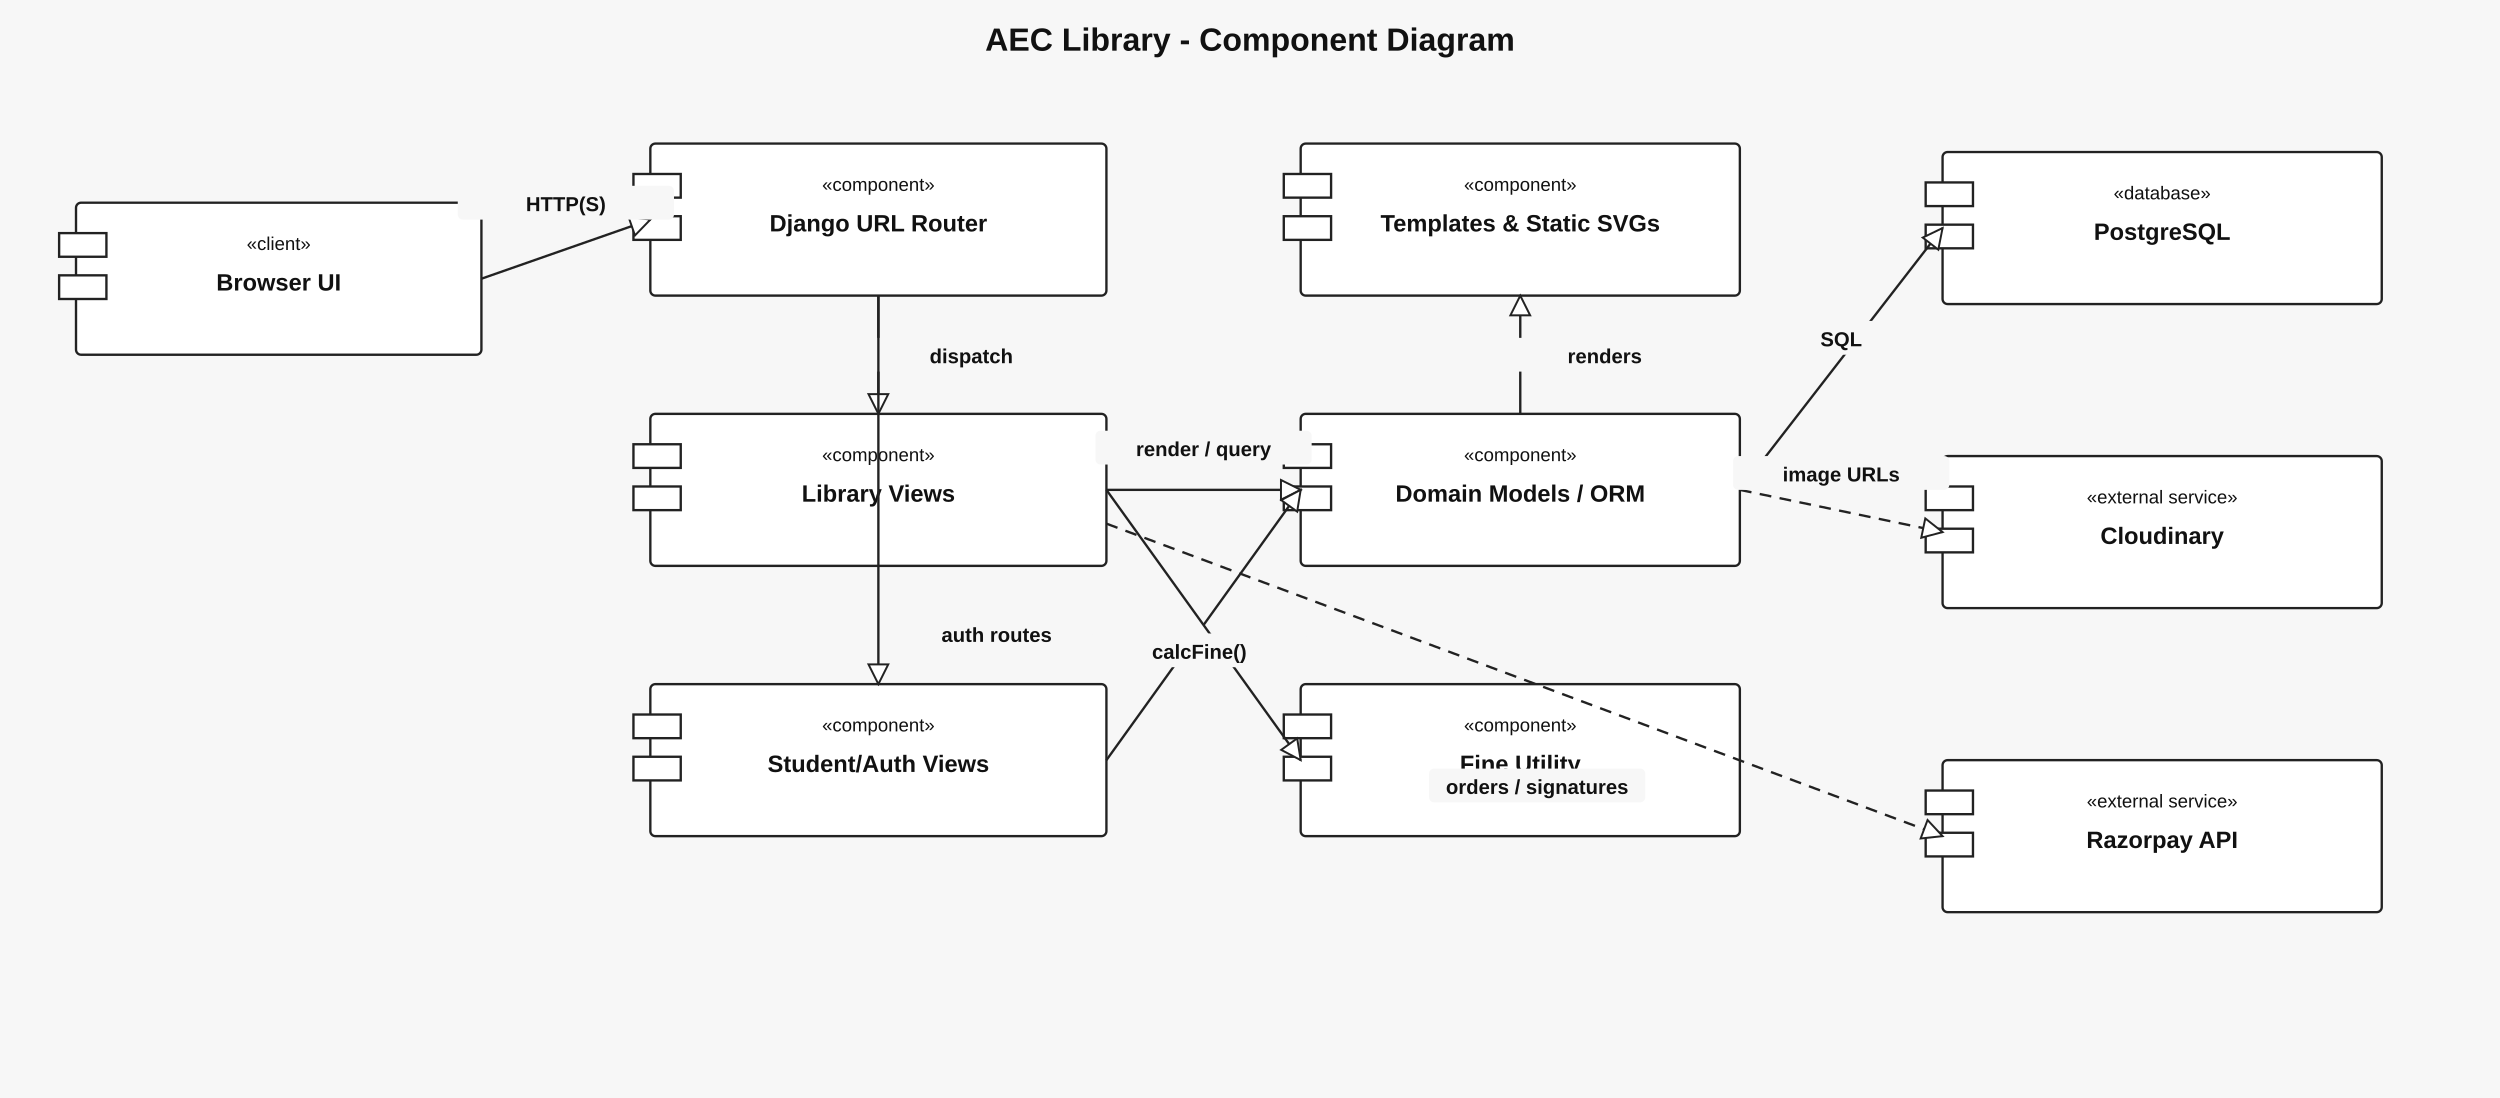
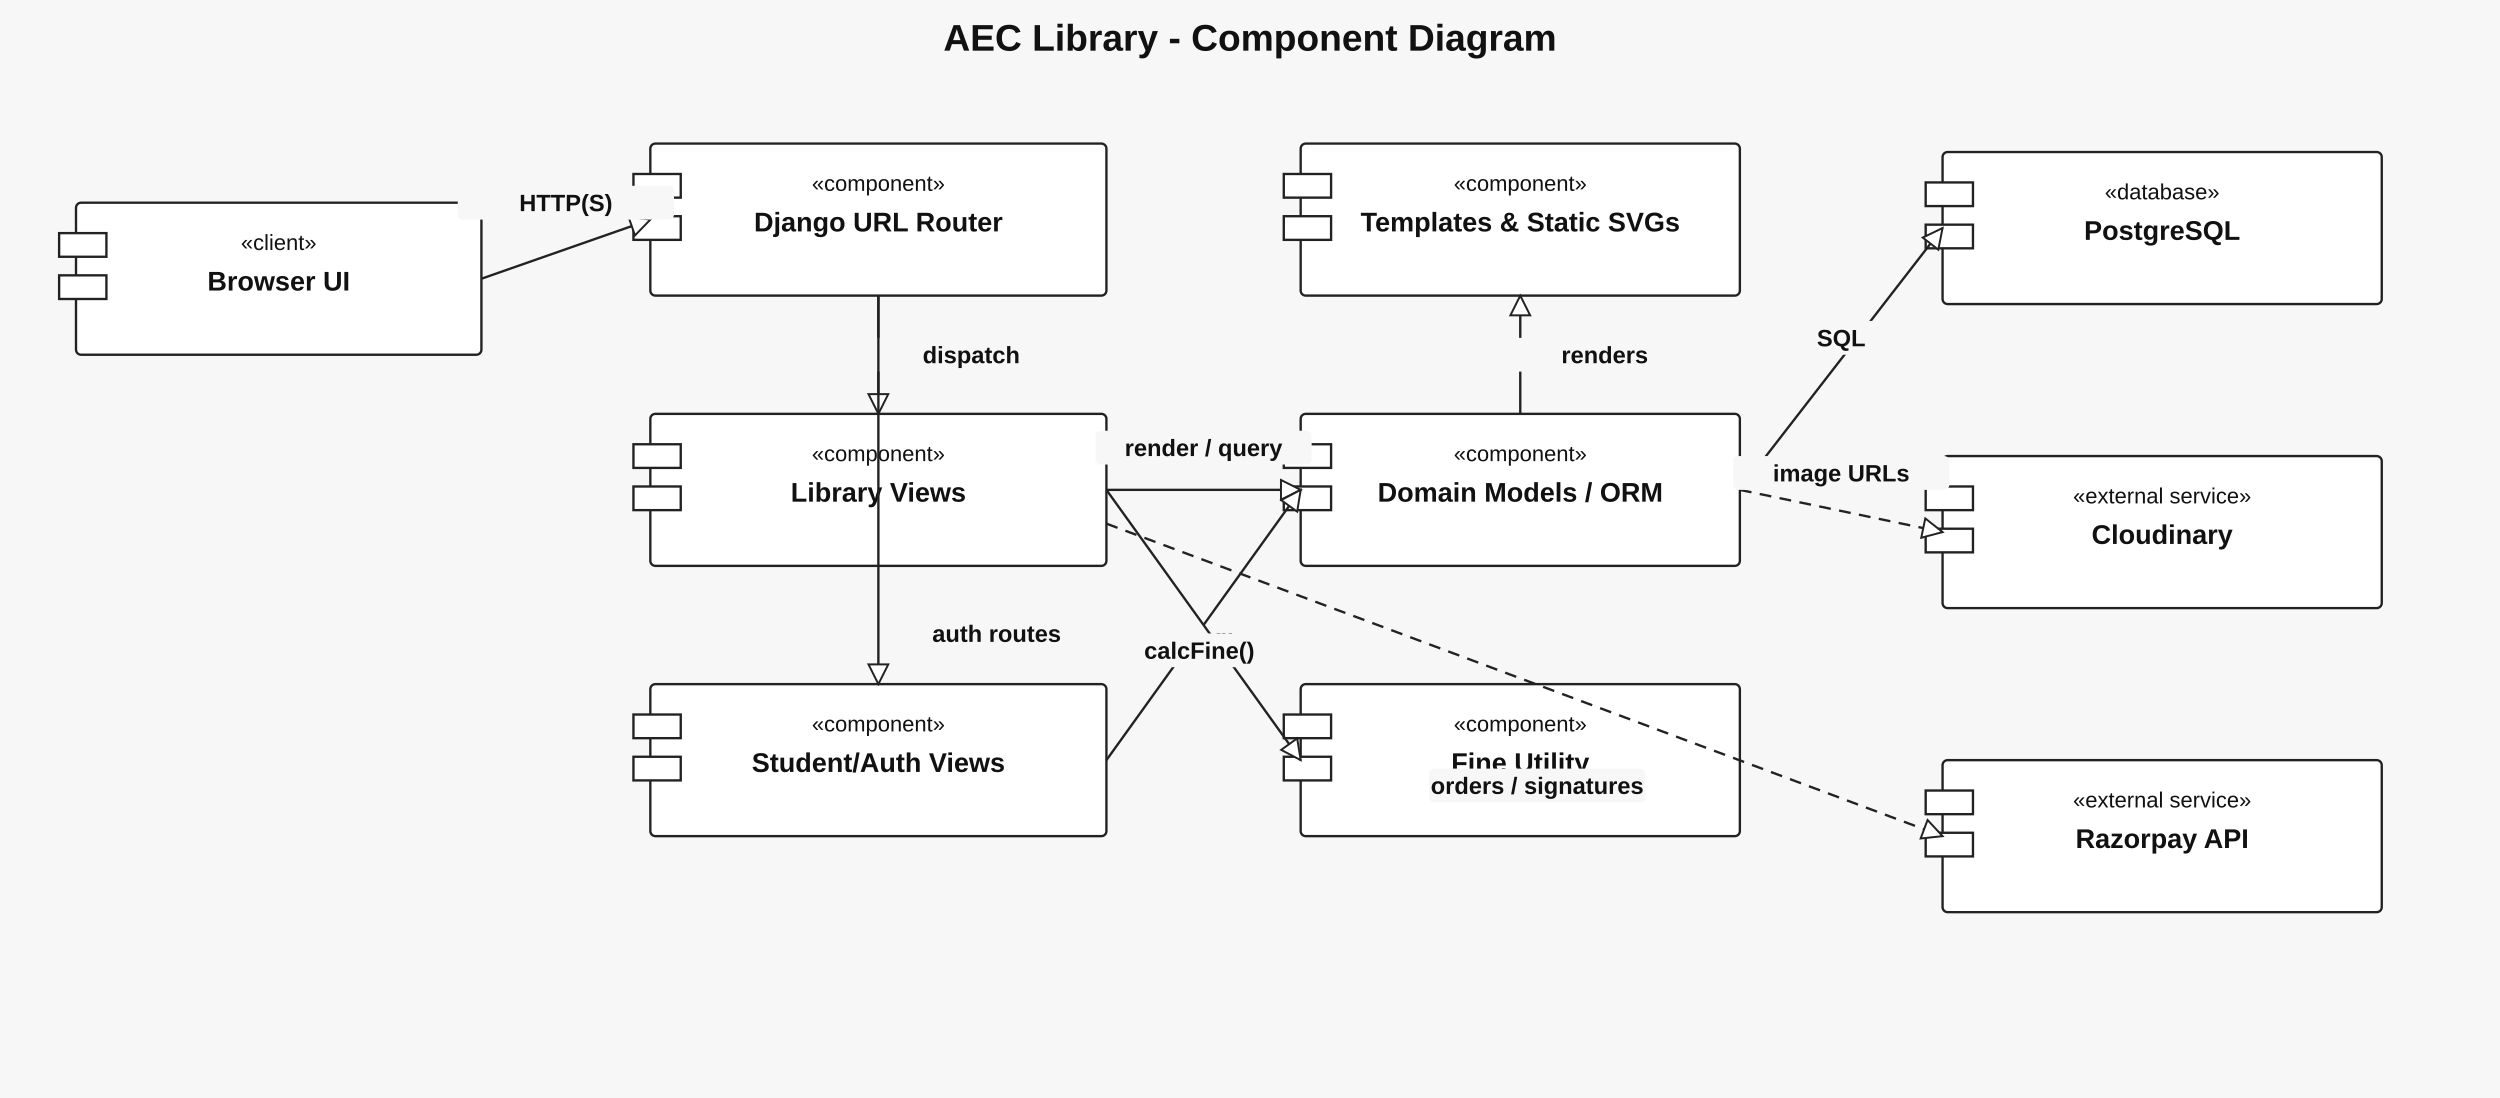
<svg xmlns="http://www.w3.org/2000/svg" width="1480" height="650" viewBox="0 0 1480 650" role="img" aria-label="AEC Library - Component Diagram">
  <defs>
    <marker id="arrow" viewBox="0 0 10 10" refX="9" refY="5" markerWidth="7" markerHeight="7" orient="auto">
      <path d="M0,0 L10,5 L0,10 z" fill="#222" />
    </marker>
    <marker id="open" viewBox="0 0 12 12" refX="11" refY="6" markerWidth="10" markerHeight="10" orient="auto">
      <path d="M1,1 L11,6 L1,11 z" fill="#fff" stroke="#222" />
    </marker>
  </defs>
  <rect width="100%" height="100%" fill="#f7f7f7" />
  <g font-family="Arial,Helvetica,sans-serif" stroke="#222" stroke-width="1.4">
-     <text x="740.0" y="30" font-size="19" text-anchor="middle" font-weight="bold" fill="#111" stroke="none">AEC Library - Component Diagram</text>
+     <text x="740.0" y="30" font-size="22" text-anchor="middle" font-weight="bold" fill="#111" stroke="none">AEC Library - Component Diagram</text>
    <rect x="45" y="120" width="240" height="90" rx="3" fill="#fff" />
    <rect x="35" y="138" width="28" height="14" fill="#fff" />
    <rect x="35" y="163" width="28" height="14" fill="#fff" />
-     <text x="165.0" y="148" font-size="11" text-anchor="middle" font-weight="normal" fill="#111" stroke="none">«client»</text>
-     <text x="165.0" y="172" font-size="14" text-anchor="middle" font-weight="bold" fill="#111" stroke="none">Browser UI</text>
+     <text x="165.0" y="148" font-size="13" text-anchor="middle" font-weight="normal" fill="#111" stroke="none">«client»</text>
+     <text x="165.0" y="172" font-size="16" text-anchor="middle" font-weight="bold" fill="#111" stroke="none">Browser UI</text>
    <rect x="385" y="85" width="270" height="90" rx="3" fill="#fff" />
    <rect x="375" y="103" width="28" height="14" fill="#fff" />
    <rect x="375" y="128" width="28" height="14" fill="#fff" />
-     <text x="520.0" y="113" font-size="11" text-anchor="middle" font-weight="normal" fill="#111" stroke="none">«component»</text>
-     <text x="520.0" y="137" font-size="14" text-anchor="middle" font-weight="bold" fill="#111" stroke="none">Django URL Router</text>
+     <text x="520.0" y="113" font-size="13" text-anchor="middle" font-weight="normal" fill="#111" stroke="none">«component»</text>
+     <text x="520.0" y="137" font-size="16" text-anchor="middle" font-weight="bold" fill="#111" stroke="none">Django URL Router</text>
    <rect x="385" y="245" width="270" height="90" rx="3" fill="#fff" />
    <rect x="375" y="263" width="28" height="14" fill="#fff" />
    <rect x="375" y="288" width="28" height="14" fill="#fff" />
-     <text x="520.0" y="273" font-size="11" text-anchor="middle" font-weight="normal" fill="#111" stroke="none">«component»</text>
-     <text x="520.0" y="297" font-size="14" text-anchor="middle" font-weight="bold" fill="#111" stroke="none">Library Views</text>
+     <text x="520.0" y="273" font-size="13" text-anchor="middle" font-weight="normal" fill="#111" stroke="none">«component»</text>
+     <text x="520.0" y="297" font-size="16" text-anchor="middle" font-weight="bold" fill="#111" stroke="none">Library Views</text>
    <rect x="385" y="405" width="270" height="90" rx="3" fill="#fff" />
    <rect x="375" y="423" width="28" height="14" fill="#fff" />
    <rect x="375" y="448" width="28" height="14" fill="#fff" />
-     <text x="520.0" y="433" font-size="11" text-anchor="middle" font-weight="normal" fill="#111" stroke="none">«component»</text>
-     <text x="520.0" y="457" font-size="14" text-anchor="middle" font-weight="bold" fill="#111" stroke="none">Student/Auth Views</text>
+     <text x="520.0" y="433" font-size="13" text-anchor="middle" font-weight="normal" fill="#111" stroke="none">«component»</text>
+     <text x="520.0" y="457" font-size="16" text-anchor="middle" font-weight="bold" fill="#111" stroke="none">Student/Auth Views</text>
    <rect x="770" y="85" width="260" height="90" rx="3" fill="#fff" />
    <rect x="760" y="103" width="28" height="14" fill="#fff" />
    <rect x="760" y="128" width="28" height="14" fill="#fff" />
-     <text x="900.0" y="113" font-size="11" text-anchor="middle" font-weight="normal" fill="#111" stroke="none">«component»</text>
-     <text x="900.0" y="137" font-size="14" text-anchor="middle" font-weight="bold" fill="#111" stroke="none">Templates &amp; Static SVGs</text>
+     <text x="900.0" y="113" font-size="13" text-anchor="middle" font-weight="normal" fill="#111" stroke="none">«component»</text>
+     <text x="900.0" y="137" font-size="16" text-anchor="middle" font-weight="bold" fill="#111" stroke="none">Templates &amp; Static SVGs</text>
    <rect x="770" y="245" width="260" height="90" rx="3" fill="#fff" />
    <rect x="760" y="263" width="28" height="14" fill="#fff" />
    <rect x="760" y="288" width="28" height="14" fill="#fff" />
-     <text x="900.0" y="273" font-size="11" text-anchor="middle" font-weight="normal" fill="#111" stroke="none">«component»</text>
-     <text x="900.0" y="297" font-size="14" text-anchor="middle" font-weight="bold" fill="#111" stroke="none">Domain Models / ORM</text>
+     <text x="900.0" y="273" font-size="13" text-anchor="middle" font-weight="normal" fill="#111" stroke="none">«component»</text>
+     <text x="900.0" y="297" font-size="16" text-anchor="middle" font-weight="bold" fill="#111" stroke="none">Domain Models / ORM</text>
    <rect x="770" y="405" width="260" height="90" rx="3" fill="#fff" />
    <rect x="760" y="423" width="28" height="14" fill="#fff" />
    <rect x="760" y="448" width="28" height="14" fill="#fff" />
-     <text x="900.0" y="433" font-size="11" text-anchor="middle" font-weight="normal" fill="#111" stroke="none">«component»</text>
-     <text x="900.0" y="457" font-size="14" text-anchor="middle" font-weight="bold" fill="#111" stroke="none">Fine Utility</text>
+     <text x="900.0" y="433" font-size="13" text-anchor="middle" font-weight="normal" fill="#111" stroke="none">«component»</text>
+     <text x="900.0" y="457" font-size="16" text-anchor="middle" font-weight="bold" fill="#111" stroke="none">Fine Utility</text>
    <rect x="1150" y="90" width="260" height="90" rx="3" fill="#fff" />
    <rect x="1140" y="108" width="28" height="14" fill="#fff" />
    <rect x="1140" y="133" width="28" height="14" fill="#fff" />
-     <text x="1280.0" y="118" font-size="11" text-anchor="middle" font-weight="normal" fill="#111" stroke="none">«database»</text>
-     <text x="1280.0" y="142" font-size="14" text-anchor="middle" font-weight="bold" fill="#111" stroke="none">PostgreSQL</text>
+     <text x="1280.0" y="118" font-size="13" text-anchor="middle" font-weight="normal" fill="#111" stroke="none">«database»</text>
+     <text x="1280.0" y="142" font-size="16" text-anchor="middle" font-weight="bold" fill="#111" stroke="none">PostgreSQL</text>
    <rect x="1150" y="270" width="260" height="90" rx="3" fill="#fff" />
    <rect x="1140" y="288" width="28" height="14" fill="#fff" />
    <rect x="1140" y="313" width="28" height="14" fill="#fff" />
-     <text x="1280.0" y="298" font-size="11" text-anchor="middle" font-weight="normal" fill="#111" stroke="none">«external service»</text>
-     <text x="1280.0" y="322" font-size="14" text-anchor="middle" font-weight="bold" fill="#111" stroke="none">Cloudinary</text>
+     <text x="1280.0" y="298" font-size="13" text-anchor="middle" font-weight="normal" fill="#111" stroke="none">«external service»</text>
+     <text x="1280.0" y="322" font-size="16" text-anchor="middle" font-weight="bold" fill="#111" stroke="none">Cloudinary</text>
    <rect x="1150" y="450" width="260" height="90" rx="3" fill="#fff" />
    <rect x="1140" y="468" width="28" height="14" fill="#fff" />
    <rect x="1140" y="493" width="28" height="14" fill="#fff" />
-     <text x="1280.0" y="478" font-size="11" text-anchor="middle" font-weight="normal" fill="#111" stroke="none">«external service»</text>
-     <text x="1280.0" y="502" font-size="14" text-anchor="middle" font-weight="bold" fill="#111" stroke="none">Razorpay API</text>
+     <text x="1280.0" y="478" font-size="13" text-anchor="middle" font-weight="normal" fill="#111" stroke="none">«external service»</text>
+     <text x="1280.0" y="502" font-size="16" text-anchor="middle" font-weight="bold" fill="#111" stroke="none">Razorpay API</text>
    <path d="M285,165 L385,130" fill="none" marker-end="url(#open)" />
    <rect x="271" y="110" width="128" height="20" rx="3" fill="#f7f7f7" stroke="none" />
-     <text x="335" y="125" font-size="12" text-anchor="middle" font-weight="bold" fill="#111" stroke="none">HTTP(S)</text>
+     <text x="335" y="125" font-size="14" text-anchor="middle" font-weight="bold" fill="#111" stroke="none">HTTP(S)</text>
    <path d="M520,175 L520,245" fill="none" marker-end="url(#open)" />
    <rect x="511" y="200" width="128" height="20" rx="3" fill="#f7f7f7" stroke="none" />
-     <text x="575" y="215" font-size="12" text-anchor="middle" font-weight="bold" fill="#111" stroke="none">dispatch</text>
+     <text x="575" y="215" font-size="14" text-anchor="middle" font-weight="bold" fill="#111" stroke="none">dispatch</text>
    <path d="M520,175 L520,405" fill="none" marker-end="url(#open)" />
    <rect x="526" y="365" width="128" height="20" rx="3" fill="#f7f7f7" stroke="none" />
-     <text x="590" y="380" font-size="12" text-anchor="middle" font-weight="bold" fill="#111" stroke="none">auth routes</text>
+     <text x="590" y="380" font-size="14" text-anchor="middle" font-weight="bold" fill="#111" stroke="none">auth routes</text>
    <path d="M655,290 L770,290" fill="none" marker-end="url(#open)" />
    <rect x="648.5" y="255" width="128" height="20" rx="3" fill="#f7f7f7" stroke="none" />
-     <text x="712.5" y="270" font-size="12" text-anchor="middle" font-weight="bold" fill="#111" stroke="none">render / query</text>
+     <text x="712.5" y="270" font-size="14" text-anchor="middle" font-weight="bold" fill="#111" stroke="none">render / query</text>
    <path d="M655,450 L770,290" fill="none" marker-end="url(#open)" />
    <rect x="636" y="370" width="128" height="20" rx="3" fill="#f7f7f7" stroke="none" />
-     <text x="700" y="385" font-size="12" text-anchor="middle" font-weight="bold" fill="#111" stroke="none">user profile</text>
+     <text x="700" y="385" font-size="14" text-anchor="middle" font-weight="bold" fill="#111" stroke="none">user profile</text>
    <path d="M900,245 L900,175" fill="none" marker-end="url(#open)" />
    <rect x="886" y="200" width="128" height="20" rx="3" fill="#f7f7f7" stroke="none" />
-     <text x="950" y="215" font-size="12" text-anchor="middle" font-weight="bold" fill="#111" stroke="none">renders</text>
+     <text x="950" y="215" font-size="14" text-anchor="middle" font-weight="bold" fill="#111" stroke="none">renders</text>
    <path d="M1030,290 L1150,135" fill="none" marker-end="url(#open)" />
    <rect x="1026" y="190" width="128" height="20" rx="3" fill="#f7f7f7" stroke="none" />
-     <text x="1090" y="205" font-size="12" text-anchor="middle" font-weight="bold" fill="#111" stroke="none">SQL</text>
+     <text x="1090" y="205" font-size="14" text-anchor="middle" font-weight="bold" fill="#111" stroke="none">SQL</text>
    <path d="M1030,290 L1150,315" fill="none" marker-end="url(#open)" stroke-dasharray="7 5" />
    <rect x="1026" y="270" width="128" height="20" rx="3" fill="#f7f7f7" stroke="none" />
-     <text x="1090" y="285" font-size="12" text-anchor="middle" font-weight="bold" fill="#111" stroke="none">image URLs</text>
+     <text x="1090" y="285" font-size="14" text-anchor="middle" font-weight="bold" fill="#111" stroke="none">image URLs</text>
    <path d="M655,290 L770,450" fill="none" marker-end="url(#open)" />
    <rect x="646" y="375" width="128" height="20" rx="3" fill="#f7f7f7" stroke="none" />
-     <text x="710" y="390" font-size="12" text-anchor="middle" font-weight="bold" fill="#111" stroke="none">calcFine()</text>
+     <text x="710" y="390" font-size="14" text-anchor="middle" font-weight="bold" fill="#111" stroke="none">calcFine()</text>
    <path d="M655,310 L1150,495" fill="none" marker-end="url(#open)" stroke-dasharray="7 5" />
    <rect x="846" y="455" width="128" height="20" rx="3" fill="#f7f7f7" stroke="none" />
-     <text x="910" y="470" font-size="12" text-anchor="middle" font-weight="bold" fill="#111" stroke="none">orders / signatures</text>
+     <text x="910" y="470" font-size="14" text-anchor="middle" font-weight="bold" fill="#111" stroke="none">orders / signatures</text>
  </g>
</svg>
